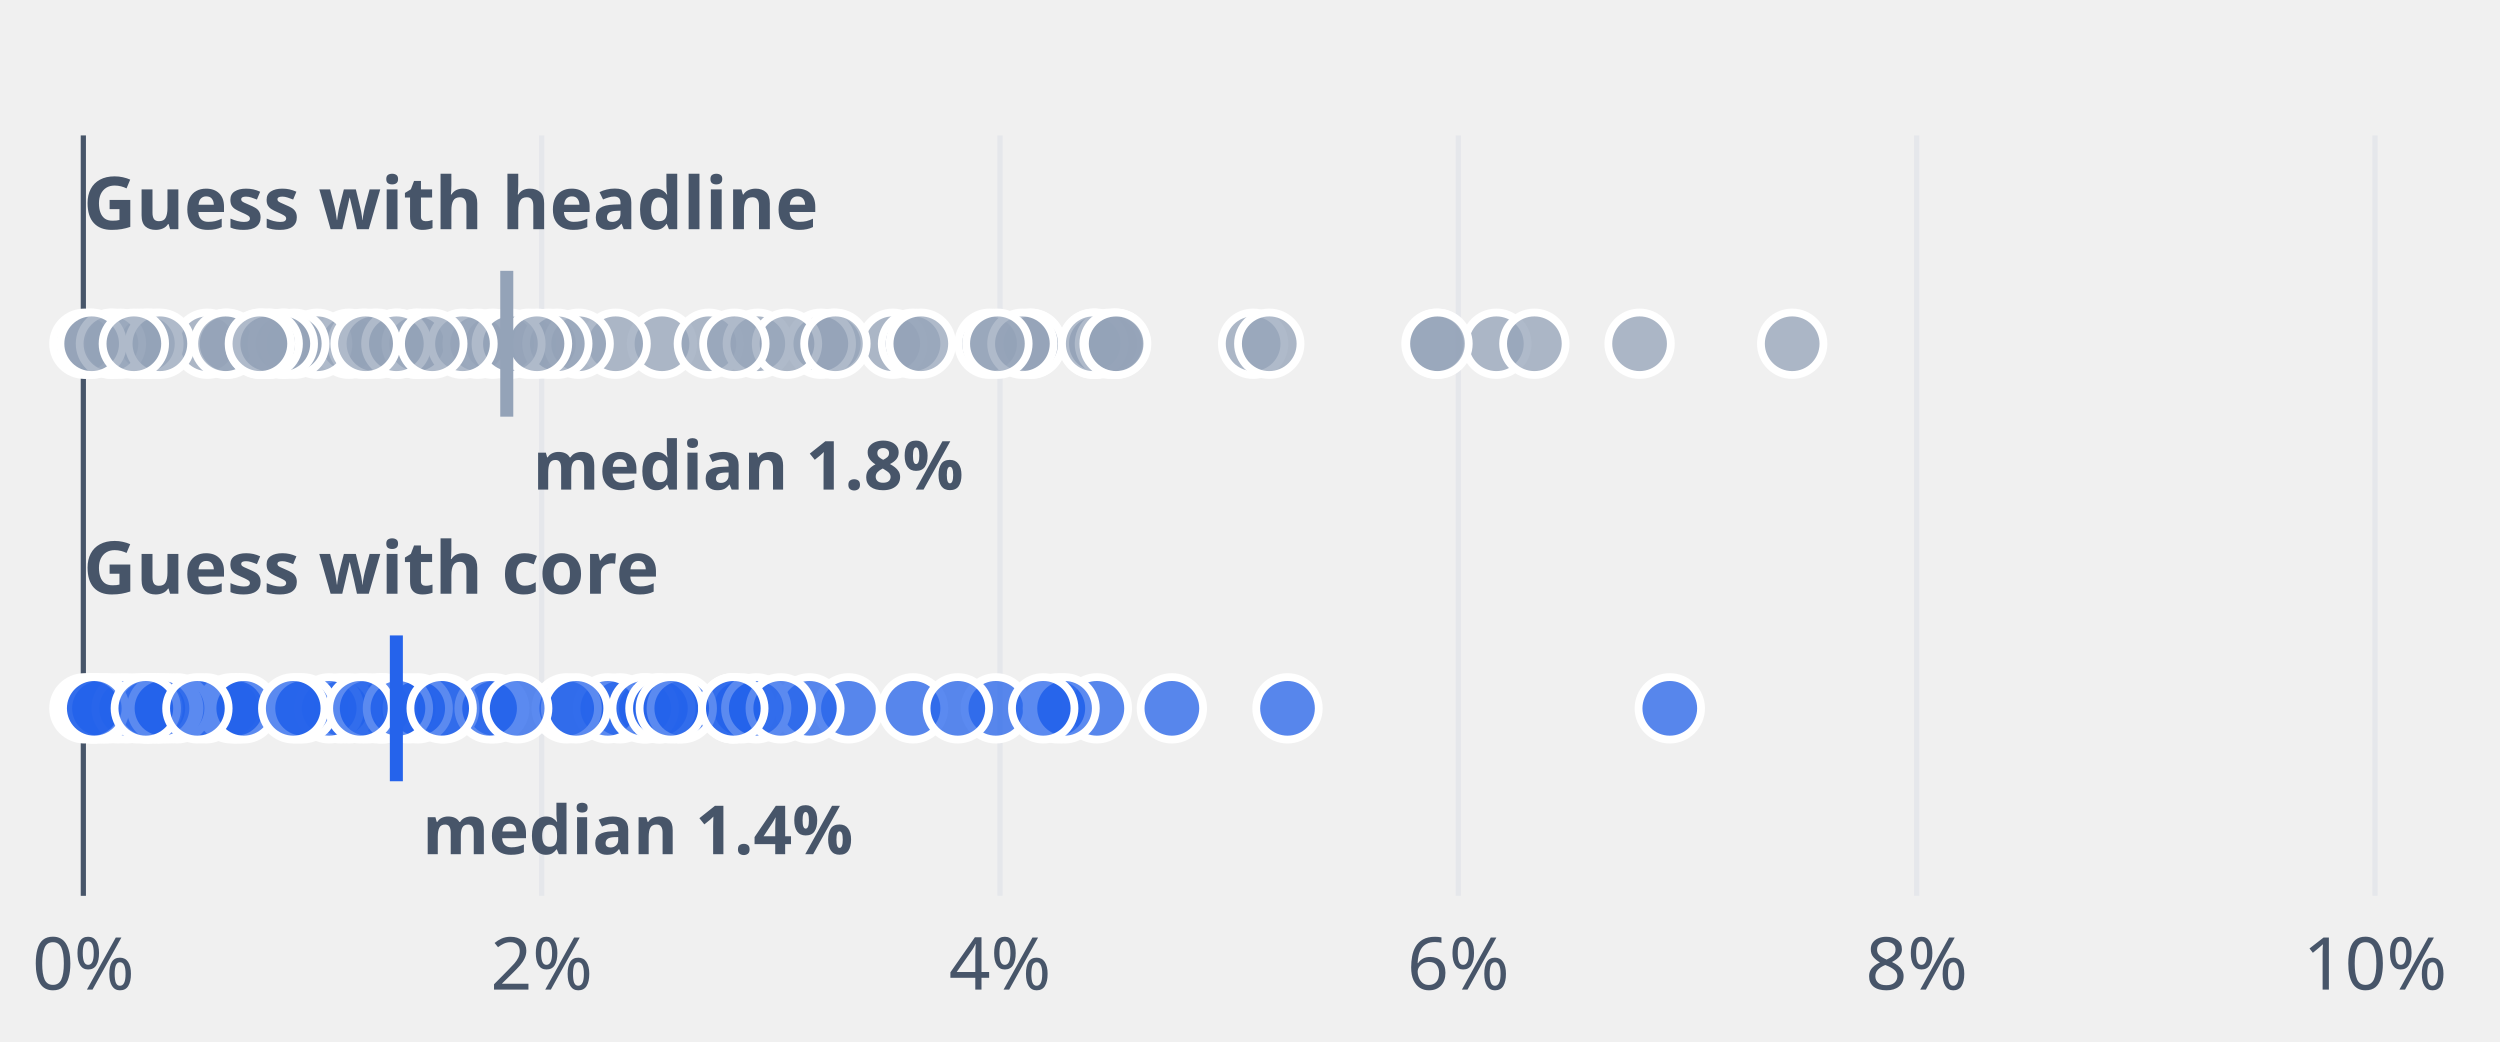
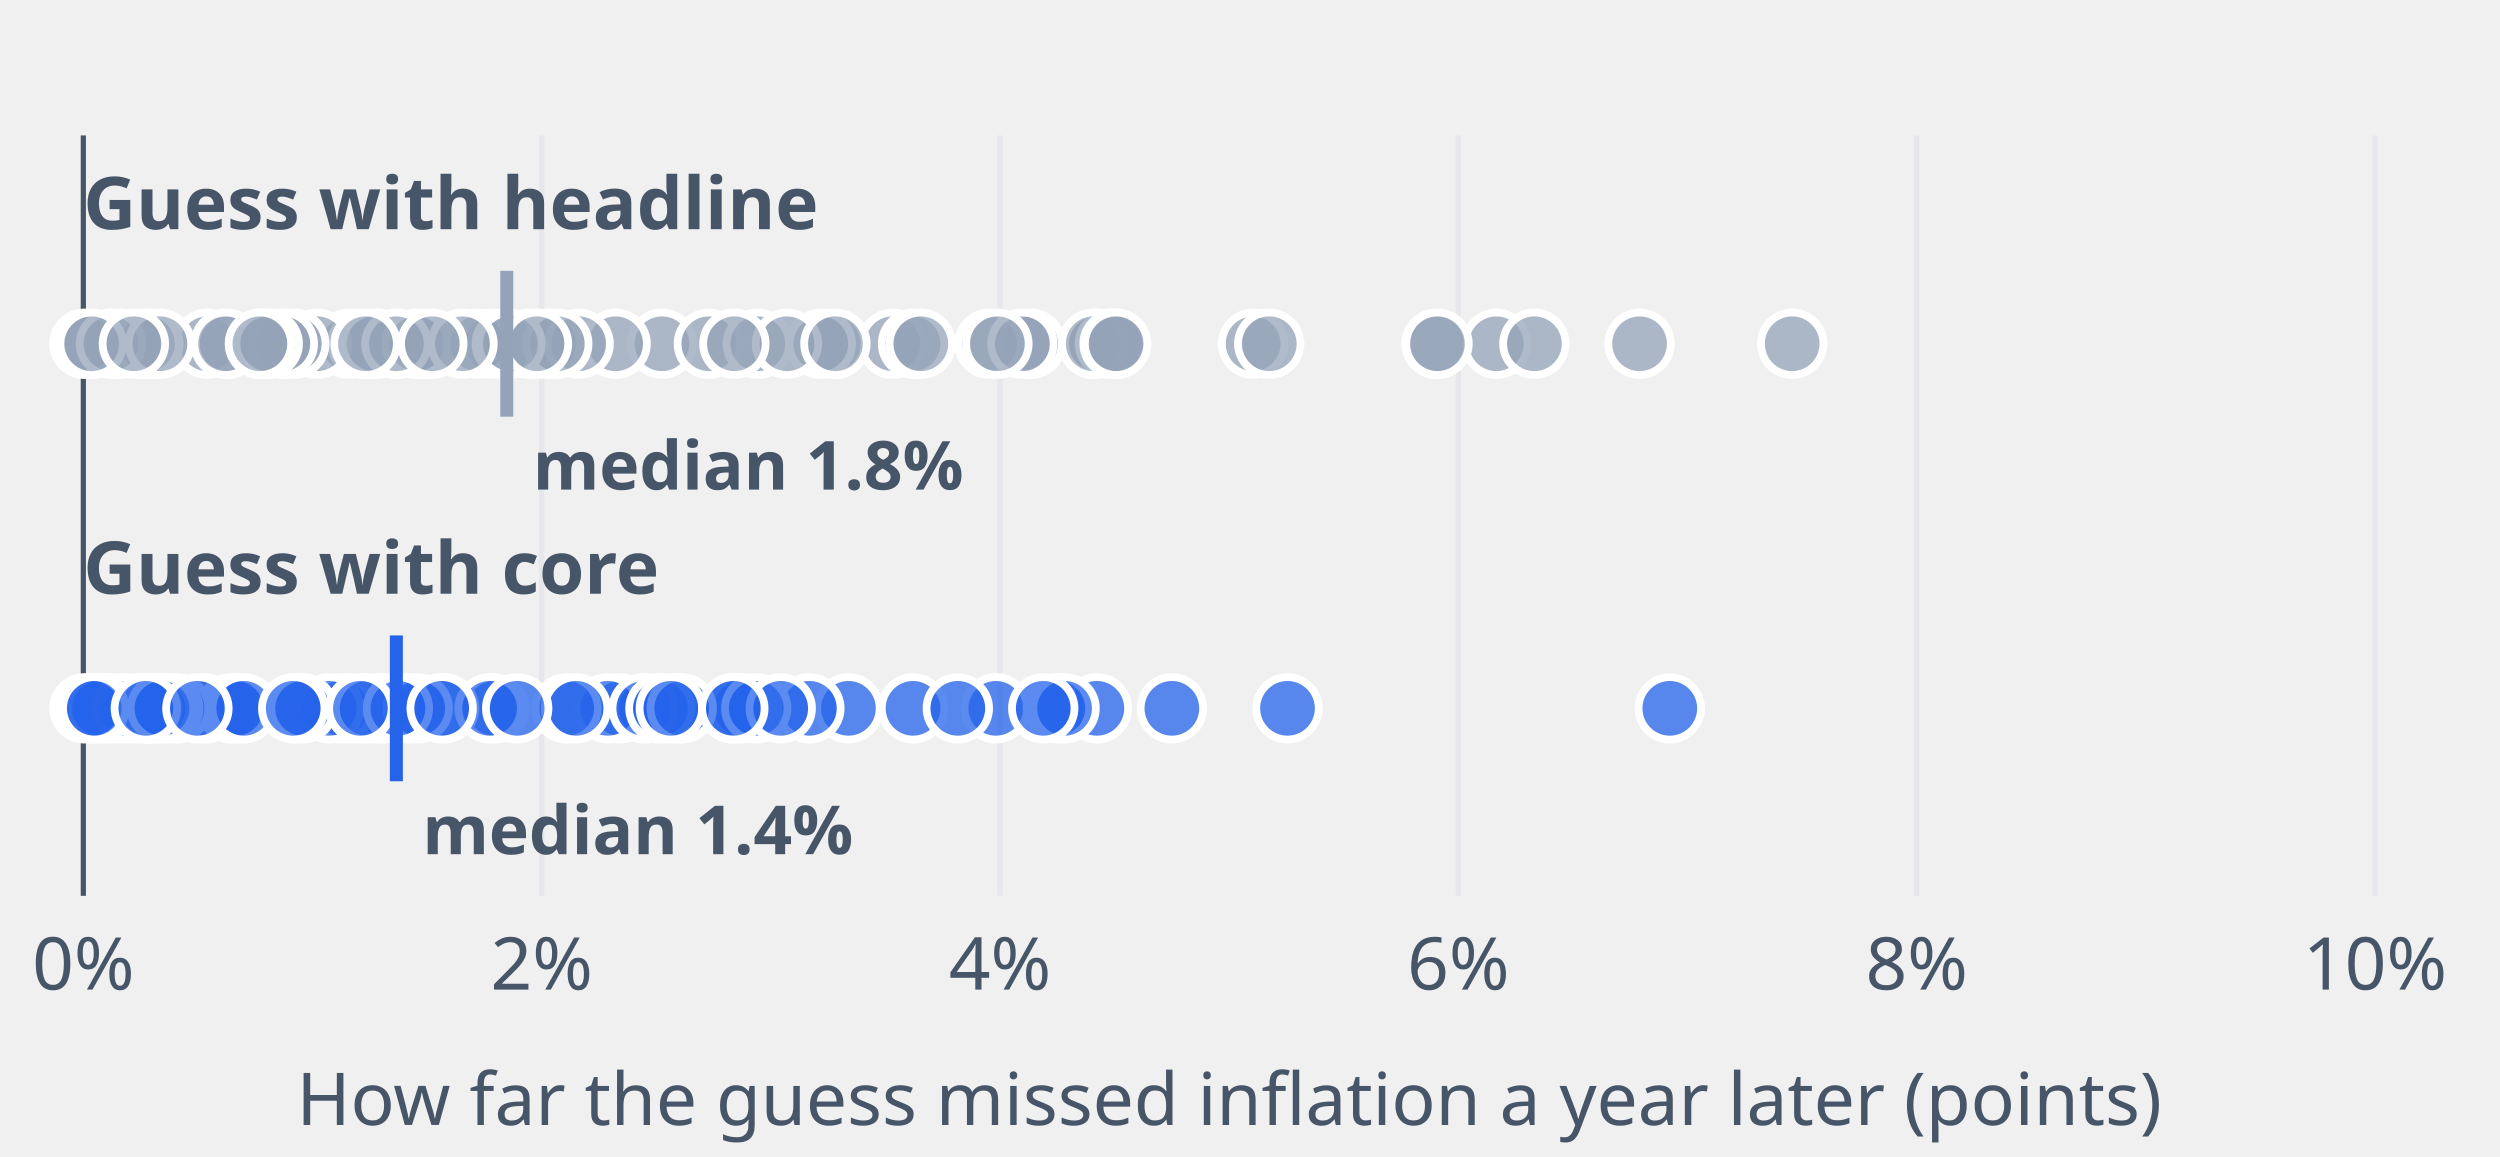
- <svg xmlns="http://www.w3.org/2000/svg" viewBox="0 0 480 200" width="480" height="200" style="width:100%;max-width:560px;height:auto" role="img" font-family="system-ui,sans-serif" font-size="16">
+ <svg xmlns="http://www.w3.org/2000/svg" viewBox="0 0 480 222" width="480" height="222" style="width:100%;max-width:560px;height:auto" role="img" font-family="system-ui,sans-serif" font-size="16">
  <line x1="16.0" x2="16.0" y1="26" y2="172.0" stroke="#475569" />
  <text x="16.0" y="190.0" text-anchor="middle" fill="#475569" font-size="14">0%</text>
  <line x1="104.0" x2="104.0" y1="26" y2="172.0" stroke="#e5e7eb" />
  <text x="104.0" y="190.0" text-anchor="middle" fill="#475569" font-size="14">2%</text>
  <line x1="192.0" x2="192.0" y1="26" y2="172.0" stroke="#e5e7eb" />
  <text x="192.0" y="190.0" text-anchor="middle" fill="#475569" font-size="14">4%</text>
  <line x1="280.0" x2="280.0" y1="26" y2="172.0" stroke="#e5e7eb" />
  <text x="280.0" y="190.0" text-anchor="middle" fill="#475569" font-size="14">6%</text>
  <line x1="368.0" x2="368.0" y1="26" y2="172.0" stroke="#e5e7eb" />
  <text x="368.0" y="190.0" text-anchor="middle" fill="#475569" font-size="14">8%</text>
  <line x1="456.0" x2="456.0" y1="26" y2="172.0" stroke="#e5e7eb" />
  <text x="456.0" y="190.0" text-anchor="middle" fill="#475569" font-size="14">10%</text>
  <text x="16" y="44.0" fill="#475569" font-size="14" font-weight="600">Guess with headline</text>
  <circle cx="171.4" cy="66.0" r="6" fill="#94a3b8" fill-opacity="0.75" stroke="#fff" stroke-width="1.5" />
  <circle cx="29.7" cy="66.0" r="6" fill="#94a3b8" fill-opacity="0.75" stroke="#fff" stroke-width="1.5" />
  <circle cx="50.3" cy="66.0" r="6" fill="#94a3b8" fill-opacity="0.75" stroke="#fff" stroke-width="1.5" />
  <circle cx="39.8" cy="66.0" r="6" fill="#94a3b8" fill-opacity="0.75" stroke="#fff" stroke-width="1.5" />
  <circle cx="54.6" cy="66.0" r="6" fill="#94a3b8" fill-opacity="0.75" stroke="#fff" stroke-width="1.5" />
  <circle cx="127.1" cy="66.0" r="6" fill="#94a3b8" fill-opacity="0.75" stroke="#fff" stroke-width="1.5" />
  <circle cx="118.2" cy="66.0" r="6" fill="#94a3b8" fill-opacity="0.75" stroke="#fff" stroke-width="1.5" />
  <circle cx="80.1" cy="66.0" r="6" fill="#94a3b8" fill-opacity="0.75" stroke="#fff" stroke-width="1.5" />
  <circle cx="72.5" cy="66.0" r="6" fill="#94a3b8" fill-opacity="0.75" stroke="#fff" stroke-width="1.5" />
  <circle cx="23.1" cy="66.0" r="6" fill="#94a3b8" fill-opacity="0.75" stroke="#fff" stroke-width="1.5" />
  <circle cx="17.3" cy="66.0" r="6" fill="#94a3b8" fill-opacity="0.75" stroke="#fff" stroke-width="1.5" />
  <circle cx="43.6" cy="66.0" r="6" fill="#94a3b8" fill-opacity="0.75" stroke="#fff" stroke-width="1.5" />
  <circle cx="21.6" cy="66.0" r="6" fill="#94a3b8" fill-opacity="0.75" stroke="#fff" stroke-width="1.5" />
  <circle cx="67.0" cy="66.0" r="6" fill="#94a3b8" fill-opacity="0.75" stroke="#fff" stroke-width="1.5" />
  <circle cx="28.5" cy="66.0" r="6" fill="#94a3b8" fill-opacity="0.75" stroke="#fff" stroke-width="1.5" />
  <circle cx="16.2" cy="66.0" r="6" fill="#94a3b8" fill-opacity="0.75" stroke="#fff" stroke-width="1.5" />
  <circle cx="27.1" cy="66.0" r="6" fill="#94a3b8" fill-opacity="0.75" stroke="#fff" stroke-width="1.5" />
  <circle cx="28.3" cy="66.0" r="6" fill="#94a3b8" fill-opacity="0.75" stroke="#fff" stroke-width="1.5" />
  <circle cx="136.1" cy="66.0" r="6" fill="#94a3b8" fill-opacity="0.75" stroke="#fff" stroke-width="1.5" />
  <circle cx="145.5" cy="66.0" r="6" fill="#94a3b8" fill-opacity="0.75" stroke="#fff" stroke-width="1.5" />
  <circle cx="76.3" cy="66.0" r="6" fill="#94a3b8" fill-opacity="0.75" stroke="#fff" stroke-width="1.5" />
  <circle cx="51.8" cy="66.0" r="6" fill="#94a3b8" fill-opacity="0.75" stroke="#fff" stroke-width="1.5" />
  <circle cx="101.5" cy="66.0" r="6" fill="#94a3b8" fill-opacity="0.75" stroke="#fff" stroke-width="1.5" />
  <circle cx="69.6" cy="66.0" r="6" fill="#94a3b8" fill-opacity="0.75" stroke="#fff" stroke-width="1.5" />
  <circle cx="43.3" cy="66.0" r="6" fill="#94a3b8" fill-opacity="0.75" stroke="#fff" stroke-width="1.5" />
  <circle cx="60.9" cy="66.0" r="6" fill="#94a3b8" fill-opacity="0.75" stroke="#fff" stroke-width="1.5" />
  <circle cx="71.8" cy="66.0" r="6" fill="#94a3b8" fill-opacity="0.75" stroke="#fff" stroke-width="1.5" />
  <circle cx="81.5" cy="66.0" r="6" fill="#94a3b8" fill-opacity="0.75" stroke="#fff" stroke-width="1.5" />
  <circle cx="94.6" cy="66.0" r="6" fill="#94a3b8" fill-opacity="0.75" stroke="#fff" stroke-width="1.5" />
  <circle cx="105.3" cy="66.0" r="6" fill="#94a3b8" fill-opacity="0.75" stroke="#fff" stroke-width="1.5" />
  <circle cx="21.3" cy="66.0" r="6" fill="#94a3b8" fill-opacity="0.75" stroke="#fff" stroke-width="1.5" />
  <circle cx="160.0" cy="66.0" r="6" fill="#94a3b8" fill-opacity="0.75" stroke="#fff" stroke-width="1.5" />
  <circle cx="197.8" cy="66.0" r="6" fill="#94a3b8" fill-opacity="0.75" stroke="#fff" stroke-width="1.5" />
  <circle cx="210.0" cy="66.0" r="6" fill="#94a3b8" fill-opacity="0.75" stroke="#fff" stroke-width="1.5" />
  <circle cx="197.9" cy="66.0" r="6" fill="#94a3b8" fill-opacity="0.75" stroke="#fff" stroke-width="1.5" />
  <circle cx="210.5" cy="66.0" r="6" fill="#94a3b8" fill-opacity="0.75" stroke="#fff" stroke-width="1.5" />
  <circle cx="213.1" cy="66.0" r="6" fill="#94a3b8" fill-opacity="0.75" stroke="#fff" stroke-width="1.5" />
  <circle cx="240.6" cy="66.0" r="6" fill="#94a3b8" fill-opacity="0.75" stroke="#fff" stroke-width="1.5" />
  <circle cx="287.3" cy="66.0" r="6" fill="#94a3b8" fill-opacity="0.75" stroke="#fff" stroke-width="1.5" />
  <circle cx="344.1" cy="66.0" r="6" fill="#94a3b8" fill-opacity="0.75" stroke="#fff" stroke-width="1.5" />
  <circle cx="314.8" cy="66.0" r="6" fill="#94a3b8" fill-opacity="0.75" stroke="#fff" stroke-width="1.5" />
  <circle cx="294.6" cy="66.0" r="6" fill="#94a3b8" fill-opacity="0.75" stroke="#fff" stroke-width="1.5" />
  <circle cx="190.0" cy="66.0" r="6" fill="#94a3b8" fill-opacity="0.75" stroke="#fff" stroke-width="1.5" />
  <circle cx="56.5" cy="66.0" r="6" fill="#94a3b8" fill-opacity="0.75" stroke="#fff" stroke-width="1.5" />
  <circle cx="30.7" cy="66.0" r="6" fill="#94a3b8" fill-opacity="0.75" stroke="#fff" stroke-width="1.5" />
  <circle cx="54.3" cy="66.0" r="6" fill="#94a3b8" fill-opacity="0.75" stroke="#fff" stroke-width="1.5" />
  <circle cx="80.0" cy="66.0" r="6" fill="#94a3b8" fill-opacity="0.75" stroke="#fff" stroke-width="1.5" />
  <circle cx="50.0" cy="66.0" r="6" fill="#94a3b8" fill-opacity="0.75" stroke="#fff" stroke-width="1.5" />
  <circle cx="17.6" cy="66.0" r="6" fill="#94a3b8" fill-opacity="0.75" stroke="#fff" stroke-width="1.5" />
  <circle cx="51.4" cy="66.0" r="6" fill="#94a3b8" fill-opacity="0.75" stroke="#fff" stroke-width="1.5" />
  <circle cx="91.7" cy="66.0" r="6" fill="#94a3b8" fill-opacity="0.75" stroke="#fff" stroke-width="1.5" />
  <circle cx="97.3" cy="66.0" r="6" fill="#94a3b8" fill-opacity="0.75" stroke="#fff" stroke-width="1.5" />
  <circle cx="111.1" cy="66.0" r="6" fill="#94a3b8" fill-opacity="0.75" stroke="#fff" stroke-width="1.5" />
  <circle cx="107.0" cy="66.0" r="6" fill="#94a3b8" fill-opacity="0.75" stroke="#fff" stroke-width="1.5" />
  <circle cx="98.0" cy="66.0" r="6" fill="#94a3b8" fill-opacity="0.75" stroke="#fff" stroke-width="1.5" />
  <circle cx="76.1" cy="66.0" r="6" fill="#94a3b8" fill-opacity="0.75" stroke="#fff" stroke-width="1.5" />
  <circle cx="88.8" cy="66.0" r="6" fill="#94a3b8" fill-opacity="0.75" stroke="#fff" stroke-width="1.5" />
  <circle cx="275.8" cy="66.0" r="6" fill="#94a3b8" fill-opacity="0.75" stroke="#fff" stroke-width="1.5" />
  <circle cx="196.3" cy="66.0" r="6" fill="#94a3b8" fill-opacity="0.75" stroke="#fff" stroke-width="1.5" />
  <circle cx="175.3" cy="66.0" r="6" fill="#94a3b8" fill-opacity="0.75" stroke="#fff" stroke-width="1.5" />
  <circle cx="157.6" cy="66.0" r="6" fill="#94a3b8" fill-opacity="0.75" stroke="#fff" stroke-width="1.5" />
  <circle cx="151.1" cy="66.0" r="6" fill="#94a3b8" fill-opacity="0.75" stroke="#fff" stroke-width="1.5" />
  <circle cx="141.0" cy="66.0" r="6" fill="#94a3b8" fill-opacity="0.75" stroke="#fff" stroke-width="1.5" />
  <circle cx="83.0" cy="66.0" r="6" fill="#94a3b8" fill-opacity="0.75" stroke="#fff" stroke-width="1.5" />
  <circle cx="25.7" cy="66.0" r="6" fill="#94a3b8" fill-opacity="0.75" stroke="#fff" stroke-width="1.5" />
  <circle cx="49.9" cy="66.0" r="6" fill="#94a3b8" fill-opacity="0.75" stroke="#fff" stroke-width="1.5" />
  <circle cx="70.2" cy="66.0" r="6" fill="#94a3b8" fill-opacity="0.75" stroke="#fff" stroke-width="1.5" />
  <circle cx="103.1" cy="66.0" r="6" fill="#94a3b8" fill-opacity="0.75" stroke="#fff" stroke-width="1.5" />
  <circle cx="176.8" cy="66.0" r="6" fill="#94a3b8" fill-opacity="0.75" stroke="#fff" stroke-width="1.5" />
  <circle cx="160.4" cy="66.0" r="6" fill="#94a3b8" fill-opacity="0.75" stroke="#fff" stroke-width="1.5" />
  <circle cx="209.9" cy="66.0" r="6" fill="#94a3b8" fill-opacity="0.75" stroke="#fff" stroke-width="1.5" />
  <circle cx="276.0" cy="66.0" r="6" fill="#94a3b8" fill-opacity="0.75" stroke="#fff" stroke-width="1.5" />
  <circle cx="243.7" cy="66.0" r="6" fill="#94a3b8" fill-opacity="0.75" stroke="#fff" stroke-width="1.5" />
  <circle cx="214.0" cy="66.0" r="6" fill="#94a3b8" fill-opacity="0.75" stroke="#fff" stroke-width="1.5" />
  <circle cx="214.2" cy="66.0" r="6" fill="#94a3b8" fill-opacity="0.75" stroke="#fff" stroke-width="1.5" />
  <circle cx="214.3" cy="66.0" r="6" fill="#94a3b8" fill-opacity="0.75" stroke="#fff" stroke-width="1.5" />
  <circle cx="191.5" cy="66.0" r="6" fill="#94a3b8" fill-opacity="0.75" stroke="#fff" stroke-width="1.5" />
  <line x1="97.3" x2="97.3" y1="52.0" y2="80.0" stroke="#94a3b8" stroke-width="2.5" />
  <text x="102.3" y="94.0" fill="#475569" font-size="13" font-weight="600">median 1.8%</text>
  <text x="16" y="114.0" fill="#475569" font-size="14" font-weight="600">Guess with core</text>
  <circle cx="126.5" cy="136.0" r="6" fill="#2563eb" fill-opacity="0.75" stroke="#fff" stroke-width="1.5" />
  <circle cx="76.1" cy="136.0" r="6" fill="#2563eb" fill-opacity="0.75" stroke="#fff" stroke-width="1.5" />
  <circle cx="39.5" cy="136.0" r="6" fill="#2563eb" fill-opacity="0.75" stroke="#fff" stroke-width="1.5" />
  <circle cx="44.4" cy="136.0" r="6" fill="#2563eb" fill-opacity="0.75" stroke="#fff" stroke-width="1.5" />
  <circle cx="26.4" cy="136.0" r="6" fill="#2563eb" fill-opacity="0.75" stroke="#fff" stroke-width="1.5" />
  <circle cx="76.3" cy="136.0" r="6" fill="#2563eb" fill-opacity="0.75" stroke="#fff" stroke-width="1.5" />
  <circle cx="73.4" cy="136.0" r="6" fill="#2563eb" fill-opacity="0.75" stroke="#fff" stroke-width="1.5" />
  <circle cx="20.8" cy="136.0" r="6" fill="#2563eb" fill-opacity="0.75" stroke="#fff" stroke-width="1.5" />
  <circle cx="16.2" cy="136.0" r="6" fill="#2563eb" fill-opacity="0.75" stroke="#fff" stroke-width="1.5" />
  <circle cx="72.5" cy="136.0" r="6" fill="#2563eb" fill-opacity="0.75" stroke="#fff" stroke-width="1.5" />
  <circle cx="67.0" cy="136.0" r="6" fill="#2563eb" fill-opacity="0.75" stroke="#fff" stroke-width="1.5" />
  <circle cx="45.7" cy="136.0" r="6" fill="#2563eb" fill-opacity="0.75" stroke="#fff" stroke-width="1.5" />
  <circle cx="73.6" cy="136.0" r="6" fill="#2563eb" fill-opacity="0.75" stroke="#fff" stroke-width="1.5" />
  <circle cx="119.0" cy="136.0" r="6" fill="#2563eb" fill-opacity="0.75" stroke="#fff" stroke-width="1.5" />
  <circle cx="65.4" cy="136.0" r="6" fill="#2563eb" fill-opacity="0.75" stroke="#fff" stroke-width="1.5" />
  <circle cx="63.2" cy="136.0" r="6" fill="#2563eb" fill-opacity="0.75" stroke="#fff" stroke-width="1.5" />
  <circle cx="78.4" cy="136.0" r="6" fill="#2563eb" fill-opacity="0.75" stroke="#fff" stroke-width="1.5" />
  <circle cx="94.9" cy="136.0" r="6" fill="#2563eb" fill-opacity="0.75" stroke="#fff" stroke-width="1.5" />
  <circle cx="19.9" cy="136.0" r="6" fill="#2563eb" fill-opacity="0.75" stroke="#fff" stroke-width="1.5" />
  <circle cx="45.3" cy="136.0" r="6" fill="#2563eb" fill-opacity="0.75" stroke="#fff" stroke-width="1.5" />
  <circle cx="22.6" cy="136.0" r="6" fill="#2563eb" fill-opacity="0.75" stroke="#fff" stroke-width="1.5" />
  <circle cx="34.0" cy="136.0" r="6" fill="#2563eb" fill-opacity="0.75" stroke="#fff" stroke-width="1.5" />
  <circle cx="17.5" cy="136.0" r="6" fill="#2563eb" fill-opacity="0.75" stroke="#fff" stroke-width="1.5" />
  <circle cx="29.8" cy="136.0" r="6" fill="#2563eb" fill-opacity="0.75" stroke="#fff" stroke-width="1.5" />
  <circle cx="46.8" cy="136.0" r="6" fill="#2563eb" fill-opacity="0.75" stroke="#fff" stroke-width="1.5" />
  <circle cx="29.0" cy="136.0" r="6" fill="#2563eb" fill-opacity="0.75" stroke="#fff" stroke-width="1.5" />
  <circle cx="27.7" cy="136.0" r="6" fill="#2563eb" fill-opacity="0.75" stroke="#fff" stroke-width="1.5" />
  <circle cx="18.2" cy="136.0" r="6" fill="#2563eb" fill-opacity="0.75" stroke="#fff" stroke-width="1.5" />
  <circle cx="32.3" cy="136.0" r="6" fill="#2563eb" fill-opacity="0.75" stroke="#fff" stroke-width="1.5" />
  <circle cx="57.2" cy="136.0" r="6" fill="#2563eb" fill-opacity="0.75" stroke="#fff" stroke-width="1.5" />
  <circle cx="85.3" cy="136.0" r="6" fill="#2563eb" fill-opacity="0.75" stroke="#fff" stroke-width="1.5" />
  <circle cx="70.5" cy="136.0" r="6" fill="#2563eb" fill-opacity="0.75" stroke="#fff" stroke-width="1.5" />
  <circle cx="124.1" cy="136.0" r="6" fill="#2563eb" fill-opacity="0.75" stroke="#fff" stroke-width="1.5" />
  <circle cx="130.1" cy="136.0" r="6" fill="#2563eb" fill-opacity="0.75" stroke="#fff" stroke-width="1.5" />
  <circle cx="116.7" cy="136.0" r="6" fill="#2563eb" fill-opacity="0.75" stroke="#fff" stroke-width="1.5" />
  <circle cx="140.7" cy="136.0" r="6" fill="#2563eb" fill-opacity="0.75" stroke="#fff" stroke-width="1.5" />
  <circle cx="142.3" cy="136.0" r="6" fill="#2563eb" fill-opacity="0.75" stroke="#fff" stroke-width="1.5" />
  <circle cx="162.9" cy="136.0" r="6" fill="#2563eb" fill-opacity="0.75" stroke="#fff" stroke-width="1.5" />
  <circle cx="175.3" cy="136.0" r="6" fill="#2563eb" fill-opacity="0.75" stroke="#fff" stroke-width="1.5" />
  <circle cx="210.6" cy="136.0" r="6" fill="#2563eb" fill-opacity="0.75" stroke="#fff" stroke-width="1.5" />
  <circle cx="191.2" cy="136.0" r="6" fill="#2563eb" fill-opacity="0.75" stroke="#fff" stroke-width="1.5" />
  <circle cx="183.9" cy="136.0" r="6" fill="#2563eb" fill-opacity="0.75" stroke="#fff" stroke-width="1.5" />
  <circle cx="123.6" cy="136.0" r="6" fill="#2563eb" fill-opacity="0.75" stroke="#fff" stroke-width="1.5" />
  <circle cx="24.3" cy="136.0" r="6" fill="#2563eb" fill-opacity="0.75" stroke="#fff" stroke-width="1.5" />
  <circle cx="80.2" cy="136.0" r="6" fill="#2563eb" fill-opacity="0.75" stroke="#fff" stroke-width="1.5" />
  <circle cx="108.8" cy="136.0" r="6" fill="#2563eb" fill-opacity="0.75" stroke="#fff" stroke-width="1.5" />
  <circle cx="126.8" cy="136.0" r="6" fill="#2563eb" fill-opacity="0.75" stroke="#fff" stroke-width="1.5" />
  <circle cx="94.0" cy="136.0" r="6" fill="#2563eb" fill-opacity="0.75" stroke="#fff" stroke-width="1.5" />
  <circle cx="76.4" cy="136.0" r="6" fill="#2563eb" fill-opacity="0.75" stroke="#fff" stroke-width="1.5" />
  <circle cx="58.1" cy="136.0" r="6" fill="#2563eb" fill-opacity="0.75" stroke="#fff" stroke-width="1.5" />
  <circle cx="28.5" cy="136.0" r="6" fill="#2563eb" fill-opacity="0.75" stroke="#fff" stroke-width="1.5" />
  <circle cx="19.1" cy="136.0" r="6" fill="#2563eb" fill-opacity="0.75" stroke="#fff" stroke-width="1.5" />
  <circle cx="30.3" cy="136.0" r="6" fill="#2563eb" fill-opacity="0.75" stroke="#fff" stroke-width="1.5" />
  <circle cx="28.3" cy="136.0" r="6" fill="#2563eb" fill-opacity="0.75" stroke="#fff" stroke-width="1.5" />
  <circle cx="17.7" cy="136.0" r="6" fill="#2563eb" fill-opacity="0.75" stroke="#fff" stroke-width="1.5" />
  <circle cx="18.1" cy="136.0" r="6" fill="#2563eb" fill-opacity="0.75" stroke="#fff" stroke-width="1.5" />
  <circle cx="31.1" cy="136.0" r="6" fill="#2563eb" fill-opacity="0.75" stroke="#fff" stroke-width="1.5" />
  <circle cx="320.6" cy="136.0" r="6" fill="#2563eb" fill-opacity="0.75" stroke="#fff" stroke-width="1.5" />
  <circle cx="247.2" cy="136.0" r="6" fill="#2563eb" fill-opacity="0.75" stroke="#fff" stroke-width="1.5" />
  <circle cx="225.0" cy="136.0" r="6" fill="#2563eb" fill-opacity="0.75" stroke="#fff" stroke-width="1.5" />
  <circle cx="203.1" cy="136.0" r="6" fill="#2563eb" fill-opacity="0.75" stroke="#fff" stroke-width="1.5" />
  <circle cx="204.4" cy="136.0" r="6" fill="#2563eb" fill-opacity="0.75" stroke="#fff" stroke-width="1.5" />
  <circle cx="200.3" cy="136.0" r="6" fill="#2563eb" fill-opacity="0.75" stroke="#fff" stroke-width="1.5" />
  <circle cx="155.4" cy="136.0" r="6" fill="#2563eb" fill-opacity="0.75" stroke="#fff" stroke-width="1.5" />
  <circle cx="110.6" cy="136.0" r="6" fill="#2563eb" fill-opacity="0.75" stroke="#fff" stroke-width="1.5" />
  <circle cx="56.3" cy="136.0" r="6" fill="#2563eb" fill-opacity="0.75" stroke="#fff" stroke-width="1.5" />
  <circle cx="28.0" cy="136.0" r="6" fill="#2563eb" fill-opacity="0.75" stroke="#fff" stroke-width="1.5" />
  <circle cx="37.9" cy="136.0" r="6" fill="#2563eb" fill-opacity="0.75" stroke="#fff" stroke-width="1.5" />
  <circle cx="84.8" cy="136.0" r="6" fill="#2563eb" fill-opacity="0.75" stroke="#fff" stroke-width="1.5" />
  <circle cx="69.2" cy="136.0" r="6" fill="#2563eb" fill-opacity="0.75" stroke="#fff" stroke-width="1.5" />
  <circle cx="99.3" cy="136.0" r="6" fill="#2563eb" fill-opacity="0.75" stroke="#fff" stroke-width="1.5" />
  <circle cx="140.8" cy="136.0" r="6" fill="#2563eb" fill-opacity="0.75" stroke="#fff" stroke-width="1.5" />
  <circle cx="130.9" cy="136.0" r="6" fill="#2563eb" fill-opacity="0.75" stroke="#fff" stroke-width="1.5" />
  <circle cx="128.8" cy="136.0" r="6" fill="#2563eb" fill-opacity="0.75" stroke="#fff" stroke-width="1.5" />
  <circle cx="145.2" cy="136.0" r="6" fill="#2563eb" fill-opacity="0.75" stroke="#fff" stroke-width="1.5" />
  <circle cx="149.9" cy="136.0" r="6" fill="#2563eb" fill-opacity="0.75" stroke="#fff" stroke-width="1.5" />
  <circle cx="140.8" cy="136.0" r="6" fill="#2563eb" fill-opacity="0.75" stroke="#fff" stroke-width="1.5" />
  <line x1="76.1" x2="76.1" y1="122.0" y2="150.0" stroke="#2563eb" stroke-width="2.5" />
  <text x="81.1" y="164.0" fill="#475569" font-size="13" font-weight="600">median 1.4%</text>
+   <text x="236.0" y="216.0" text-anchor="middle" fill="#475569" font-size="14">How far the guess missed inflation a year later (points)</text>
</svg>
